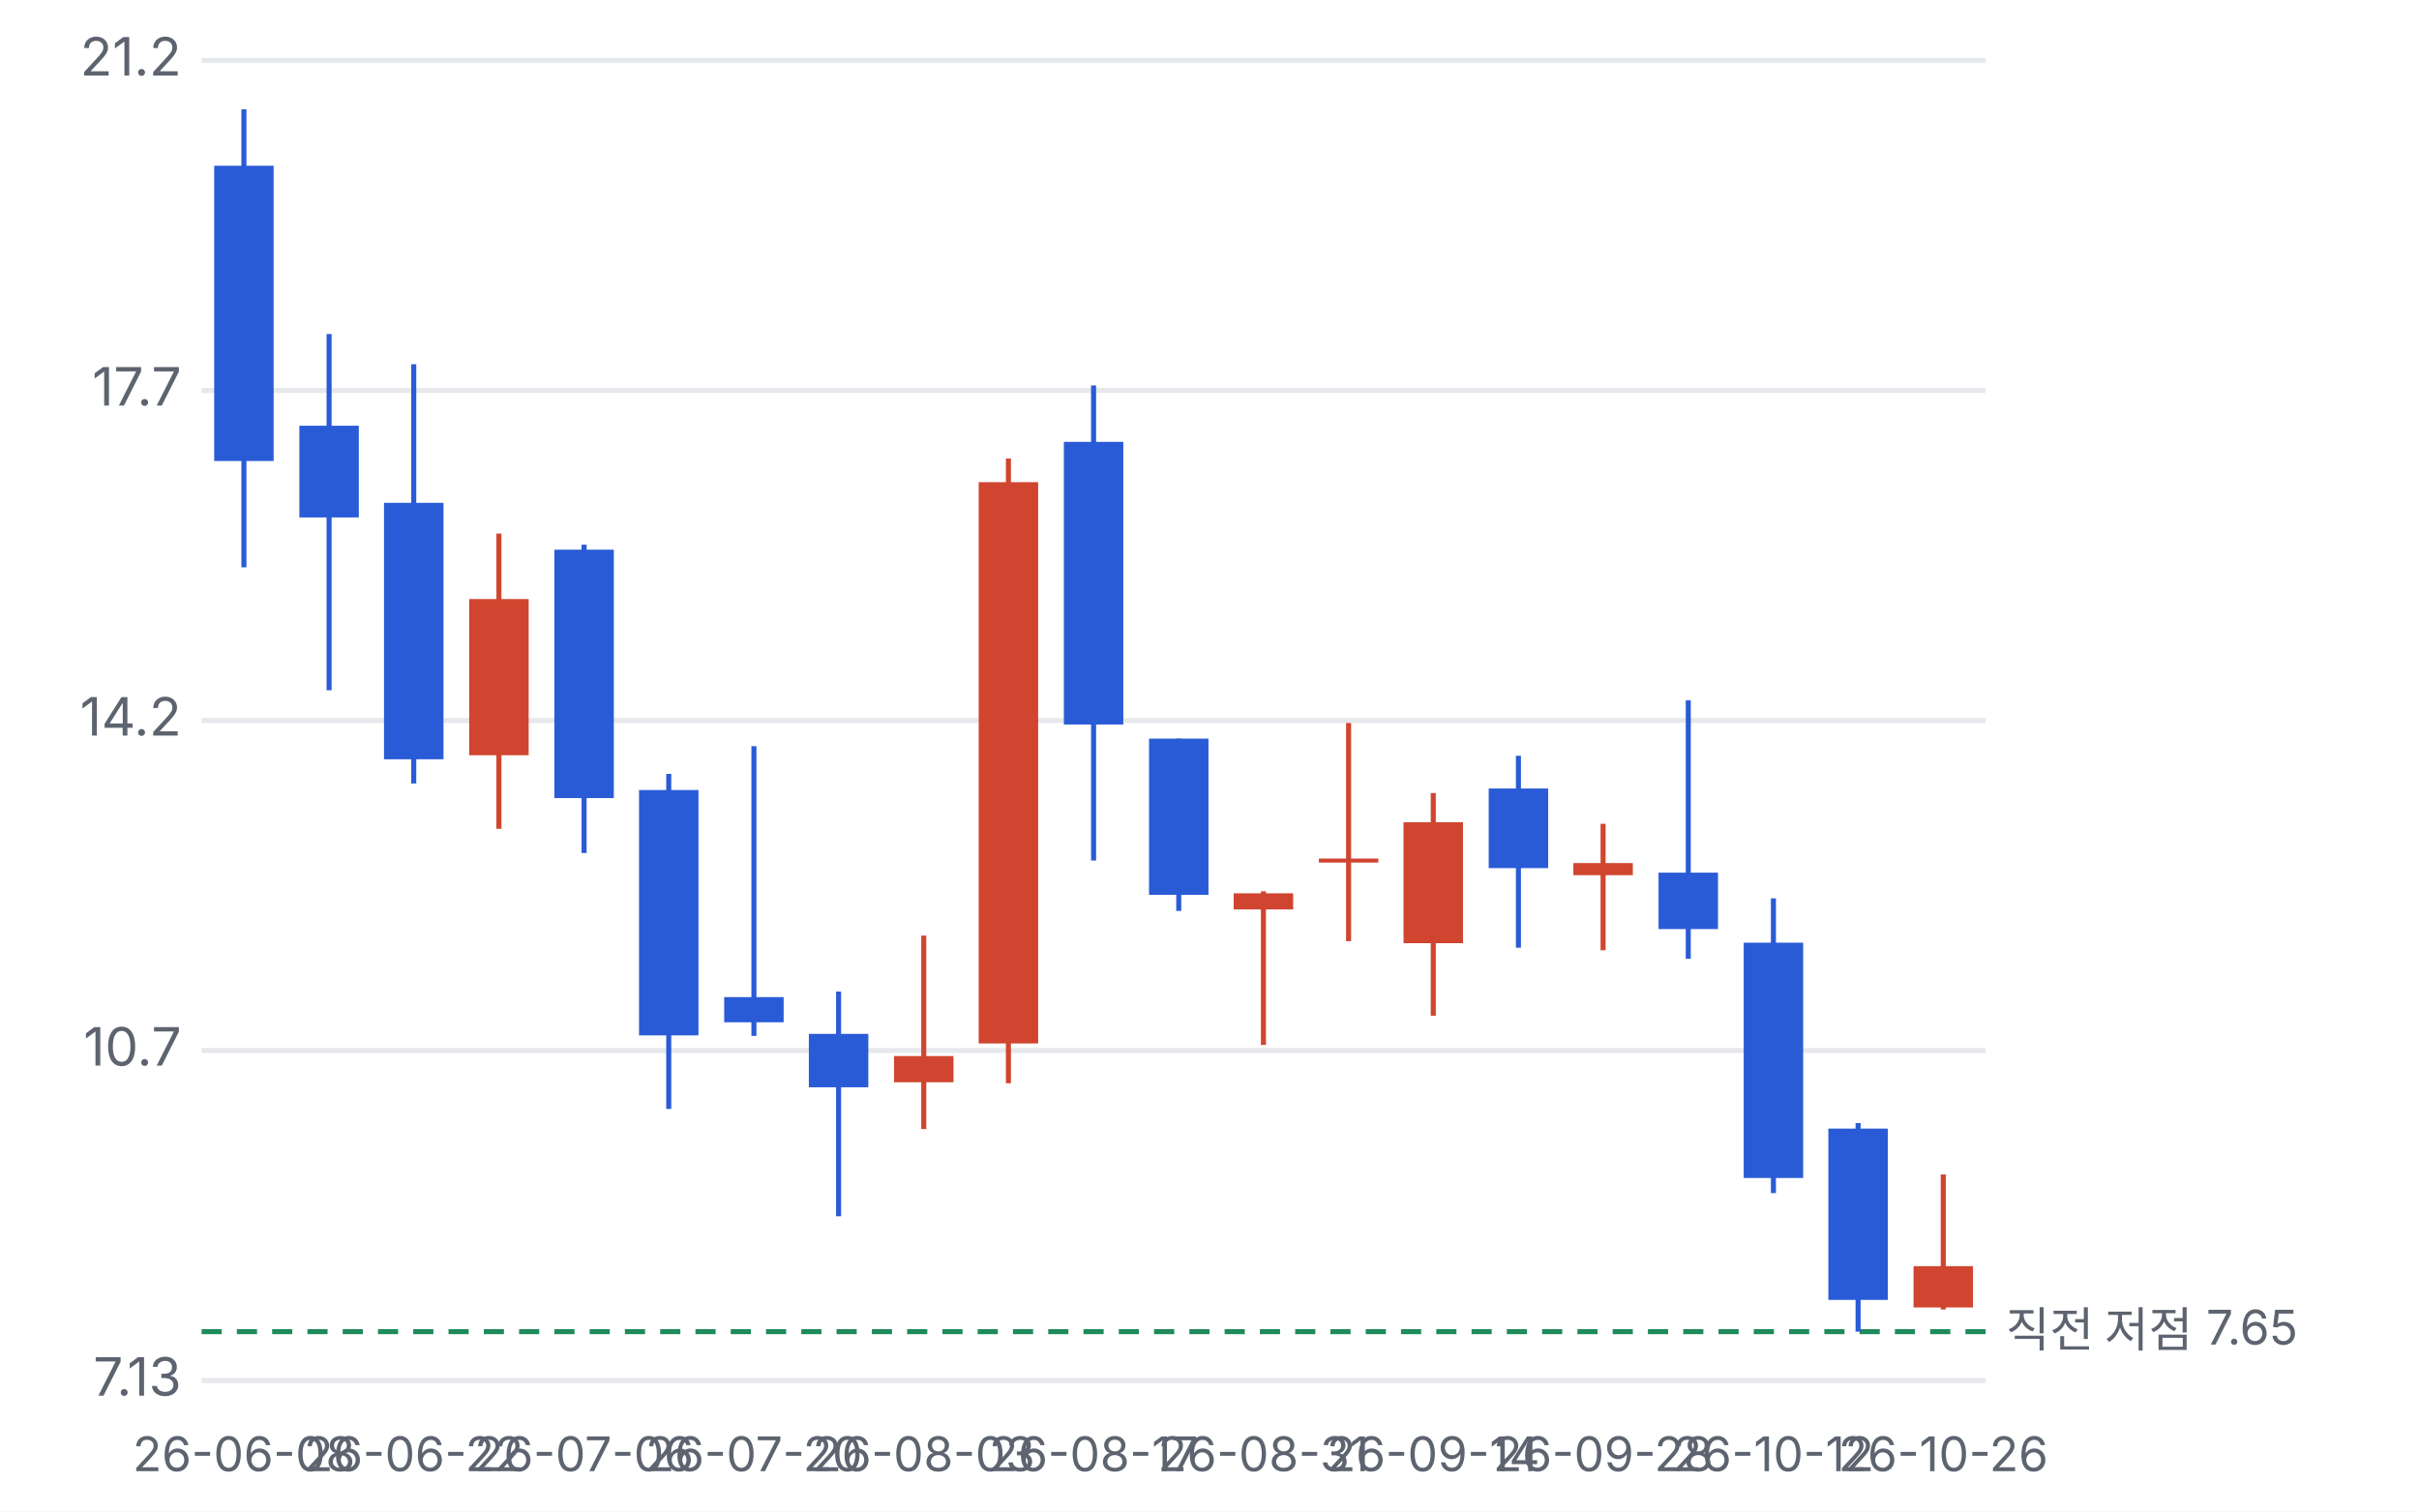
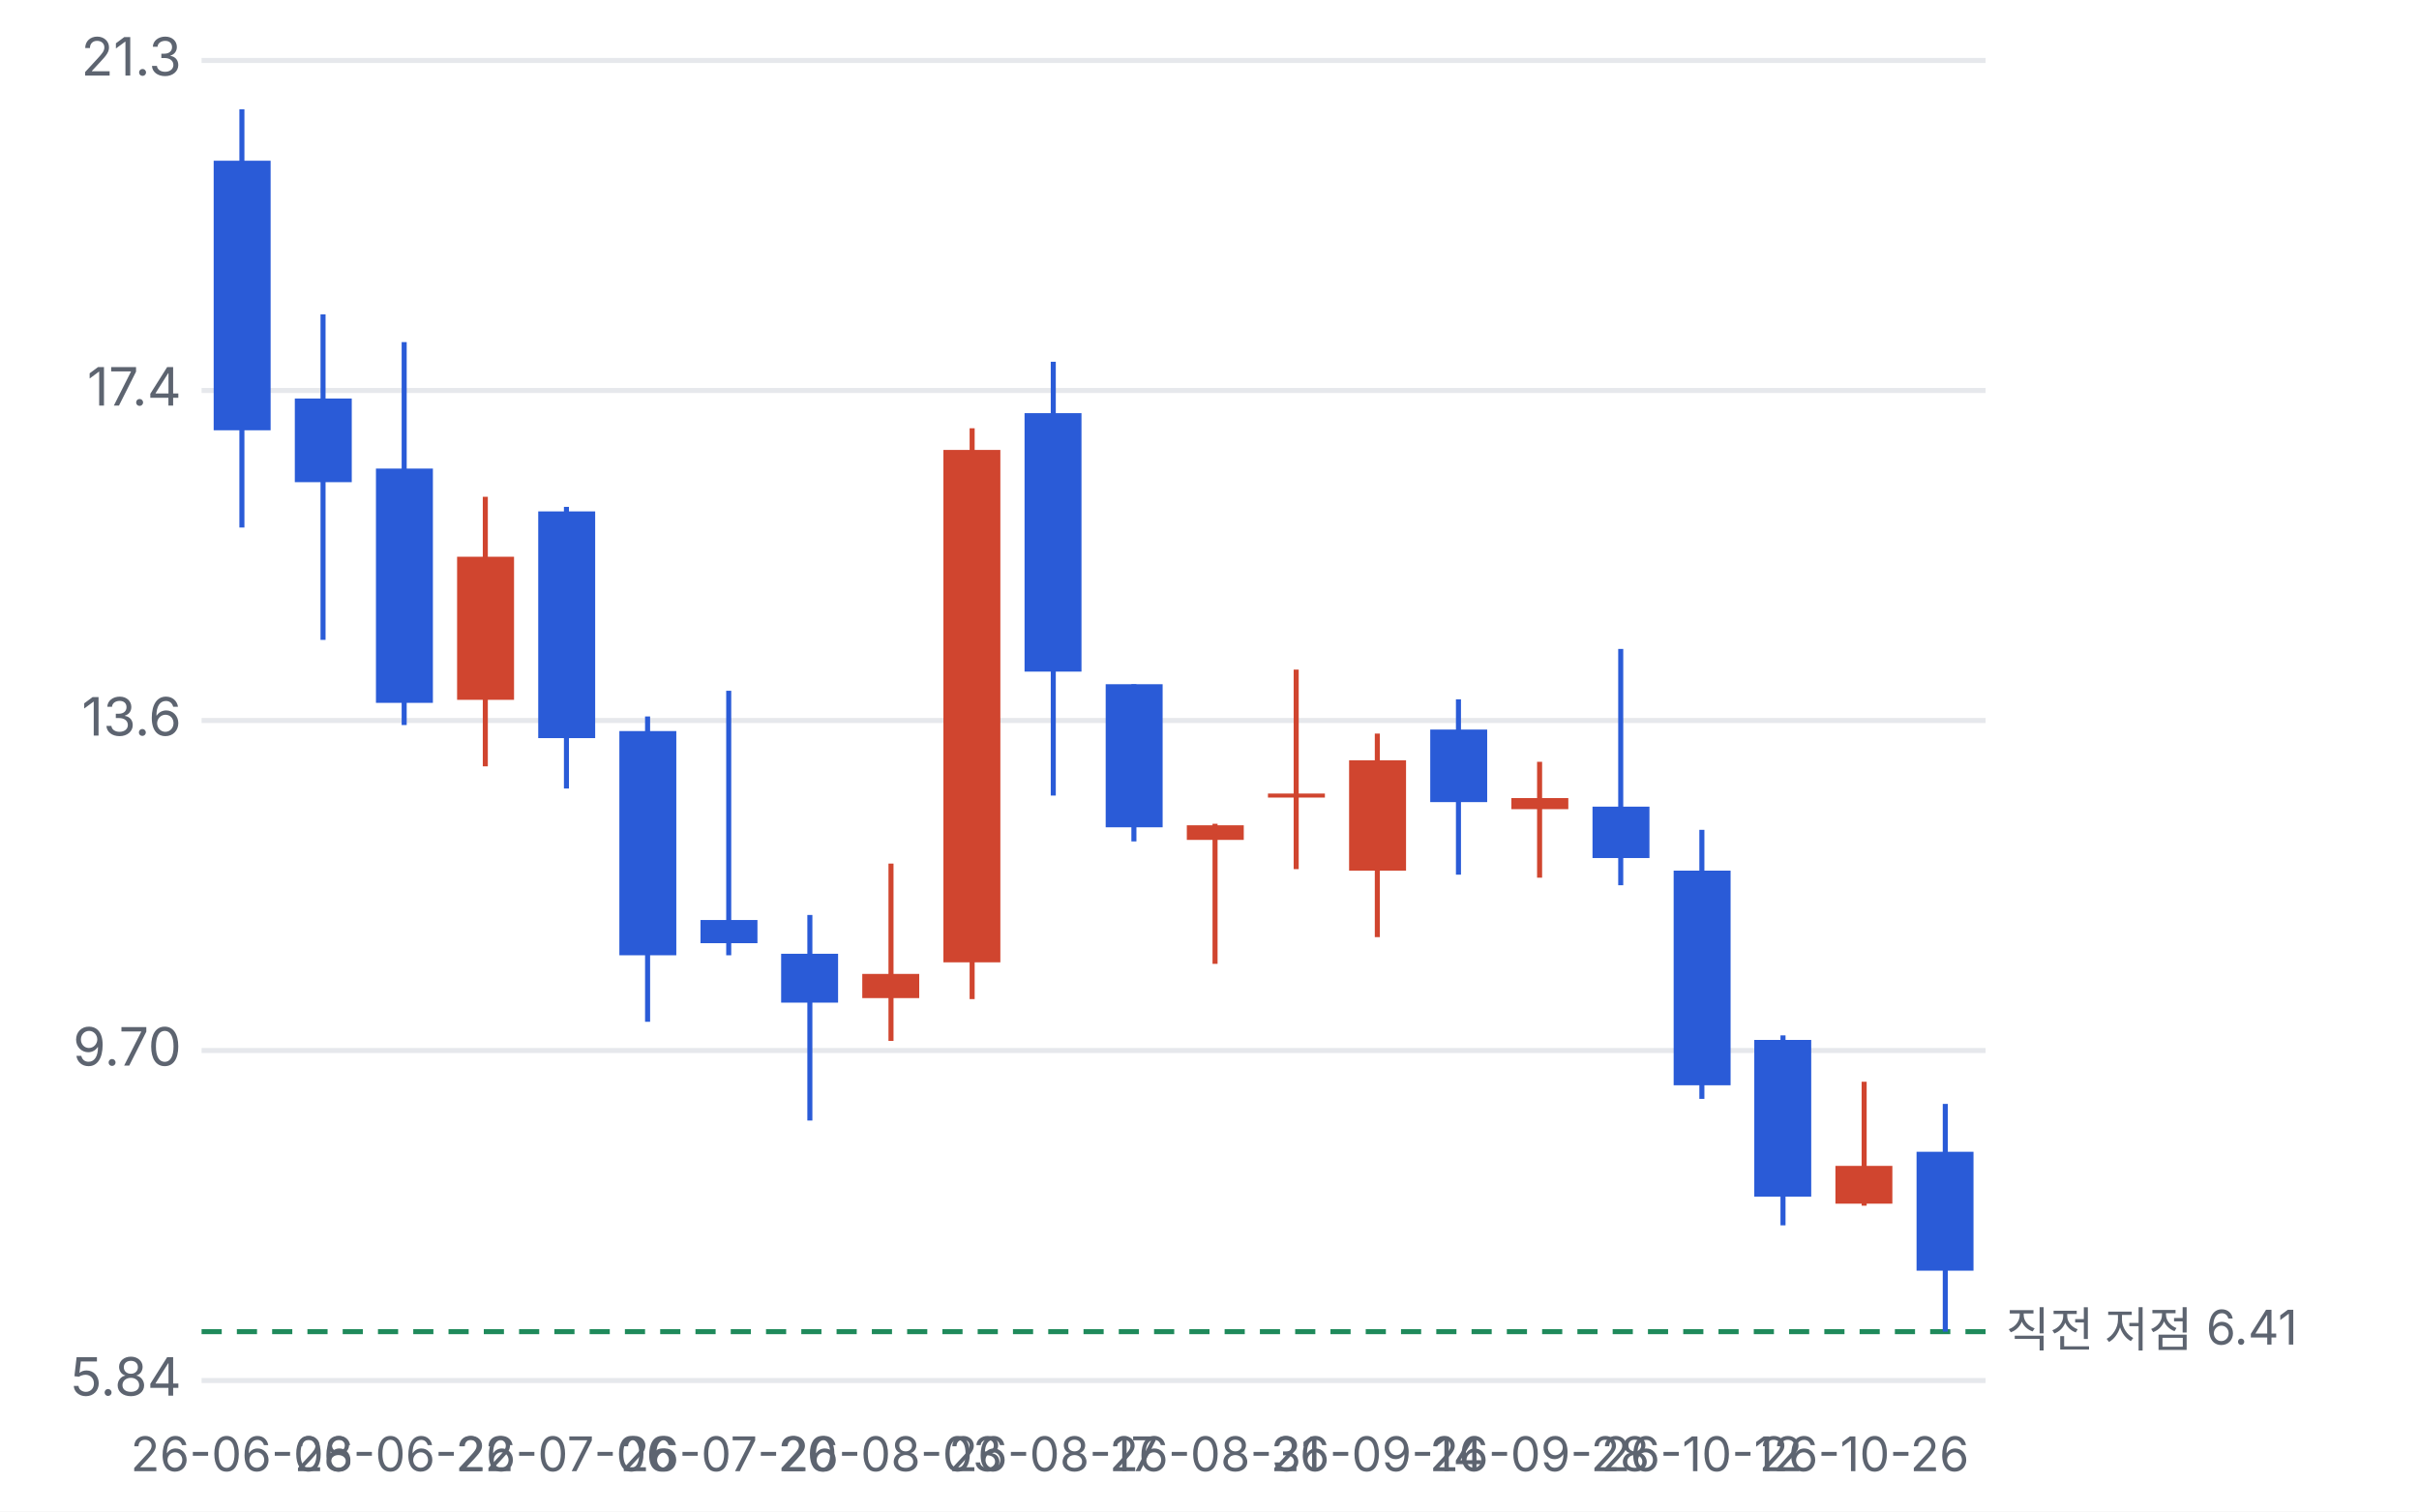
<svg xmlns="http://www.w3.org/2000/svg" viewBox="0 0 480 300" width="480" height="300">
  <style>text{fill:#5d6470;font-size:10.5px;font-family:-apple-system,'Apple SD Gothic Neo','Malgun Gothic',sans-serif}</style>
  <rect width="100%" height="100%" fill="#ffffff" />
  <g transform="translate(0,0)">
    <line x1="40" x2="394" y1="274.0" y2="274.0" stroke="#e6e8ec" />
-     <text x="36" y="277.0" text-anchor="end">7.13</text>
+     <text x="36" y="277.0" text-anchor="end">5.84</text>
    <line x1="40" x2="394" y1="208.5" y2="208.5" stroke="#e6e8ec" />
-     <text x="36" y="211.5" text-anchor="end">10.7</text>
+     <text x="36" y="211.5" text-anchor="end">9.70</text>
    <line x1="40" x2="394" y1="143.0" y2="143.0" stroke="#e6e8ec" />
-     <text x="36" y="146.0" text-anchor="end">14.2</text>
+     <text x="36" y="146.0" text-anchor="end">13.6</text>
    <line x1="40" x2="394" y1="77.5" y2="77.5" stroke="#e6e8ec" />
-     <text x="36" y="80.5" text-anchor="end">17.7</text>
+     <text x="36" y="80.5" text-anchor="end">17.4</text>
    <line x1="40" x2="394" y1="12.0" y2="12.0" stroke="#e6e8ec" />
-     <text x="36" y="15.0" text-anchor="end">21.2</text>
+     <text x="36" y="15.0" text-anchor="end">21.3</text>
    <line x1="40" x2="394" y1="264.3" y2="264.3" stroke="#1f8a5b" stroke-dasharray="4 3" />
-     <text x="398" y="267.3" style="font-size:9.5px">직전 저점 7.65</text>
-     <line x1="48.4" x2="48.4" y1="21.7" y2="112.6" stroke="#2a5bd7" />
-     <rect x="42.5" y="32.9" width="11.8" height="58.6" fill="#2a5bd7" />
-     <text x="48.4" y="292" text-anchor="middle" style="font-size:9.5px">26-06-08</text>
-     <line x1="65.3" x2="65.3" y1="66.3" y2="137.0" stroke="#2a5bd7" />
-     <rect x="59.4" y="84.5" width="11.8" height="18.2" fill="#2a5bd7" />
-     <line x1="82.1" x2="82.1" y1="72.3" y2="155.5" stroke="#2a5bd7" />
-     <rect x="76.2" y="99.8" width="11.8" height="50.9" fill="#2a5bd7" />
-     <text x="82.1" y="292" text-anchor="middle" style="font-size:9.5px">26-06-22</text>
-     <line x1="99.0" x2="99.0" y1="105.9" y2="164.5" stroke="#d0452f" />
-     <rect x="93.1" y="118.9" width="11.8" height="31.0" fill="#d0452f" />
-     <line x1="115.9" x2="115.9" y1="108.1" y2="169.3" stroke="#2a5bd7" />
-     <rect x="110.0" y="109.1" width="11.8" height="49.3" fill="#2a5bd7" />
-     <text x="115.9" y="292" text-anchor="middle" style="font-size:9.5px">26-07-06</text>
-     <line x1="132.7" x2="132.7" y1="153.6" y2="220.1" stroke="#2a5bd7" />
-     <rect x="126.8" y="156.8" width="11.8" height="48.7" fill="#2a5bd7" />
-     <line x1="149.6" x2="149.6" y1="148.1" y2="205.6" stroke="#2a5bd7" />
-     <rect x="143.7" y="197.9" width="11.8" height="5.0" fill="#2a5bd7" />
-     <text x="149.6" y="292" text-anchor="middle" style="font-size:9.5px">26-07-20</text>
-     <line x1="166.4" x2="166.4" y1="196.8" y2="241.4" stroke="#2a5bd7" />
-     <rect x="160.5" y="205.2" width="11.8" height="10.6" fill="#2a5bd7" />
-     <line x1="183.3" x2="183.3" y1="185.7" y2="224.1" stroke="#d0452f" />
-     <rect x="177.4" y="209.6" width="11.8" height="5.2" fill="#d0452f" />
-     <text x="183.3" y="292" text-anchor="middle" style="font-size:9.5px">26-08-03</text>
-     <line x1="200.1" x2="200.1" y1="91.0" y2="215.0" stroke="#d0452f" />
-     <rect x="194.2" y="95.7" width="11.8" height="111.4" fill="#d0452f" />
-     <line x1="217.0" x2="217.0" y1="76.5" y2="170.8" stroke="#2a5bd7" />
-     <rect x="211.1" y="87.7" width="11.8" height="56.1" fill="#2a5bd7" />
-     <text x="217.0" y="292" text-anchor="middle" style="font-size:9.5px">26-08-17</text>
-     <line x1="233.9" x2="233.9" y1="146.6" y2="180.8" stroke="#2a5bd7" />
-     <rect x="228.0" y="146.6" width="11.8" height="31.0" fill="#2a5bd7" />
-     <line x1="250.7" x2="250.7" y1="176.9" y2="207.4" stroke="#d0452f" />
-     <rect x="244.8" y="177.3" width="11.8" height="3.2" fill="#d0452f" />
-     <text x="250.7" y="292" text-anchor="middle" style="font-size:9.5px">26-08-31</text>
-     <line x1="267.6" x2="267.6" y1="143.5" y2="186.8" stroke="#d0452f" />
-     <rect x="261.7" y="170.4" width="11.8" height="0.8" fill="#d0452f" />
-     <line x1="284.4" x2="284.4" y1="157.4" y2="201.6" stroke="#d0452f" />
-     <rect x="278.5" y="163.2" width="11.8" height="24.0" fill="#d0452f" />
-     <text x="284.4" y="292" text-anchor="middle" style="font-size:9.5px">26-09-14</text>
-     <line x1="301.3" x2="301.3" y1="150.0" y2="188.1" stroke="#2a5bd7" />
-     <rect x="295.4" y="156.5" width="11.8" height="15.8" fill="#2a5bd7" />
-     <line x1="318.1" x2="318.1" y1="163.5" y2="188.6" stroke="#d0452f" />
-     <rect x="312.2" y="171.3" width="11.8" height="2.4" fill="#d0452f" />
-     <text x="318.1" y="292" text-anchor="middle" style="font-size:9.5px">26-09-28</text>
-     <line x1="335.0" x2="335.0" y1="139.0" y2="190.3" stroke="#2a5bd7" />
-     <rect x="329.1" y="173.2" width="11.8" height="11.2" fill="#2a5bd7" />
-     <line x1="351.9" x2="351.9" y1="178.3" y2="236.8" stroke="#2a5bd7" />
-     <rect x="346.0" y="187.1" width="11.8" height="46.7" fill="#2a5bd7" />
-     <text x="351.9" y="292" text-anchor="middle" style="font-size:9.5px">26-10-12</text>
-     <line x1="368.7" x2="368.7" y1="222.9" y2="264.3" stroke="#2a5bd7" />
-     <rect x="362.8" y="224.0" width="11.8" height="34.0" fill="#2a5bd7" />
-     <line x1="385.6" x2="385.6" y1="233.1" y2="259.9" stroke="#d0452f" />
-     <rect x="379.7" y="251.3" width="11.8" height="8.2" fill="#d0452f" />
-     <text x="385.6" y="292" text-anchor="middle" style="font-size:9.5px">26-10-26</text>
+     <text x="398" y="267.3" style="font-size:9.5px">직전 저점 6.41</text>
+     <line x1="48.0" x2="48.0" y1="21.7" y2="104.7" stroke="#2a5bd7" />
+     <rect x="42.4" y="31.9" width="11.3" height="53.5" fill="#2a5bd7" />
+     <text x="48.0" y="292" text-anchor="middle" style="font-size:9.5px">26-06-08</text>
+     <line x1="64.1" x2="64.1" y1="62.4" y2="127.0" stroke="#2a5bd7" />
+     <rect x="58.5" y="79.1" width="11.3" height="16.6" fill="#2a5bd7" />
+     <line x1="80.2" x2="80.2" y1="67.9" y2="143.9" stroke="#2a5bd7" />
+     <rect x="74.6" y="93.0" width="11.3" height="46.5" fill="#2a5bd7" />
+     <text x="80.2" y="292" text-anchor="middle" style="font-size:9.5px">26-06-22</text>
+     <line x1="96.3" x2="96.3" y1="98.6" y2="152.1" stroke="#d0452f" />
+     <rect x="90.7" y="110.5" width="11.3" height="28.4" fill="#d0452f" />
+     <line x1="112.4" x2="112.4" y1="100.6" y2="156.5" stroke="#2a5bd7" />
+     <rect x="106.8" y="101.5" width="11.3" height="45.0" fill="#2a5bd7" />
+     <text x="112.4" y="292" text-anchor="middle" style="font-size:9.5px">26-07-06</text>
+     <line x1="128.5" x2="128.5" y1="142.2" y2="202.8" stroke="#2a5bd7" />
+     <rect x="122.9" y="145.1" width="11.3" height="44.5" fill="#2a5bd7" />
+     <line x1="144.6" x2="144.6" y1="137.1" y2="189.6" stroke="#2a5bd7" />
+     <rect x="139.0" y="182.6" width="11.3" height="4.6" fill="#2a5bd7" />
+     <text x="144.6" y="292" text-anchor="middle" style="font-size:9.5px">26-07-20</text>
+     <line x1="160.7" x2="160.7" y1="181.6" y2="222.4" stroke="#2a5bd7" />
+     <rect x="155.0" y="189.3" width="11.3" height="9.7" fill="#2a5bd7" />
+     <line x1="176.8" x2="176.8" y1="171.4" y2="206.6" stroke="#d0452f" />
+     <rect x="171.1" y="193.3" width="11.3" height="4.8" fill="#d0452f" />
+     <text x="176.8" y="292" text-anchor="middle" style="font-size:9.5px">26-08-03</text>
+     <line x1="192.9" x2="192.9" y1="85.0" y2="198.3" stroke="#d0452f" />
+     <rect x="187.2" y="89.3" width="11.3" height="101.7" fill="#d0452f" />
+     <line x1="209.0" x2="209.0" y1="71.8" y2="157.9" stroke="#2a5bd7" />
+     <rect x="203.3" y="82.0" width="11.3" height="51.3" fill="#2a5bd7" />
+     <text x="209.0" y="292" text-anchor="middle" style="font-size:9.5px">26-08-17</text>
+     <line x1="225.0" x2="225.0" y1="135.8" y2="167.0" stroke="#2a5bd7" />
+     <rect x="219.4" y="135.8" width="11.3" height="28.4" fill="#2a5bd7" />
+     <line x1="241.1" x2="241.1" y1="163.5" y2="191.3" stroke="#d0452f" />
+     <rect x="235.5" y="163.8" width="11.3" height="2.9" fill="#d0452f" />
+     <text x="241.1" y="292" text-anchor="middle" style="font-size:9.5px">26-08-31</text>
+     <line x1="257.2" x2="257.2" y1="132.9" y2="172.5" stroke="#d0452f" />
+     <rect x="251.6" y="157.5" width="11.3" height="0.8" fill="#d0452f" />
+     <line x1="273.3" x2="273.3" y1="145.6" y2="186.0" stroke="#d0452f" />
+     <rect x="267.7" y="150.9" width="11.3" height="21.9" fill="#d0452f" />
+     <text x="273.3" y="292" text-anchor="middle" style="font-size:9.5px">26-09-14</text>
+     <line x1="289.4" x2="289.4" y1="138.8" y2="173.6" stroke="#2a5bd7" />
+     <rect x="283.8" y="144.8" width="11.3" height="14.4" fill="#2a5bd7" />
+     <line x1="305.5" x2="305.5" y1="151.2" y2="174.2" stroke="#d0452f" />
+     <rect x="299.9" y="158.4" width="11.3" height="2.2" fill="#d0452f" />
+     <text x="305.5" y="292" text-anchor="middle" style="font-size:9.5px">26-09-28</text>
+     <line x1="321.6" x2="321.6" y1="128.8" y2="175.7" stroke="#2a5bd7" />
+     <rect x="316.0" y="160.1" width="11.3" height="10.2" fill="#2a5bd7" />
+     <line x1="337.7" x2="337.7" y1="164.7" y2="218.1" stroke="#2a5bd7" />
+     <rect x="332.1" y="172.8" width="11.3" height="42.6" fill="#2a5bd7" />
+     <text x="337.7" y="292" text-anchor="middle" style="font-size:9.5px">26-10-12</text>
+     <line x1="353.8" x2="353.8" y1="205.5" y2="243.2" stroke="#2a5bd7" />
+     <rect x="348.1" y="206.4" width="11.3" height="31.1" fill="#2a5bd7" />
+     <line x1="369.9" x2="369.9" y1="214.7" y2="239.3" stroke="#d0452f" />
+     <rect x="364.2" y="231.4" width="11.3" height="7.5" fill="#d0452f" />
+     <text x="369.9" y="292" text-anchor="middle" style="font-size:9.5px">26-10-26</text>
+     <line x1="386.0" x2="386.0" y1="219.1" y2="264.3" stroke="#2a5bd7" />
+     <rect x="380.3" y="228.6" width="11.3" height="23.6" fill="#2a5bd7" />
  </g>
</svg>
